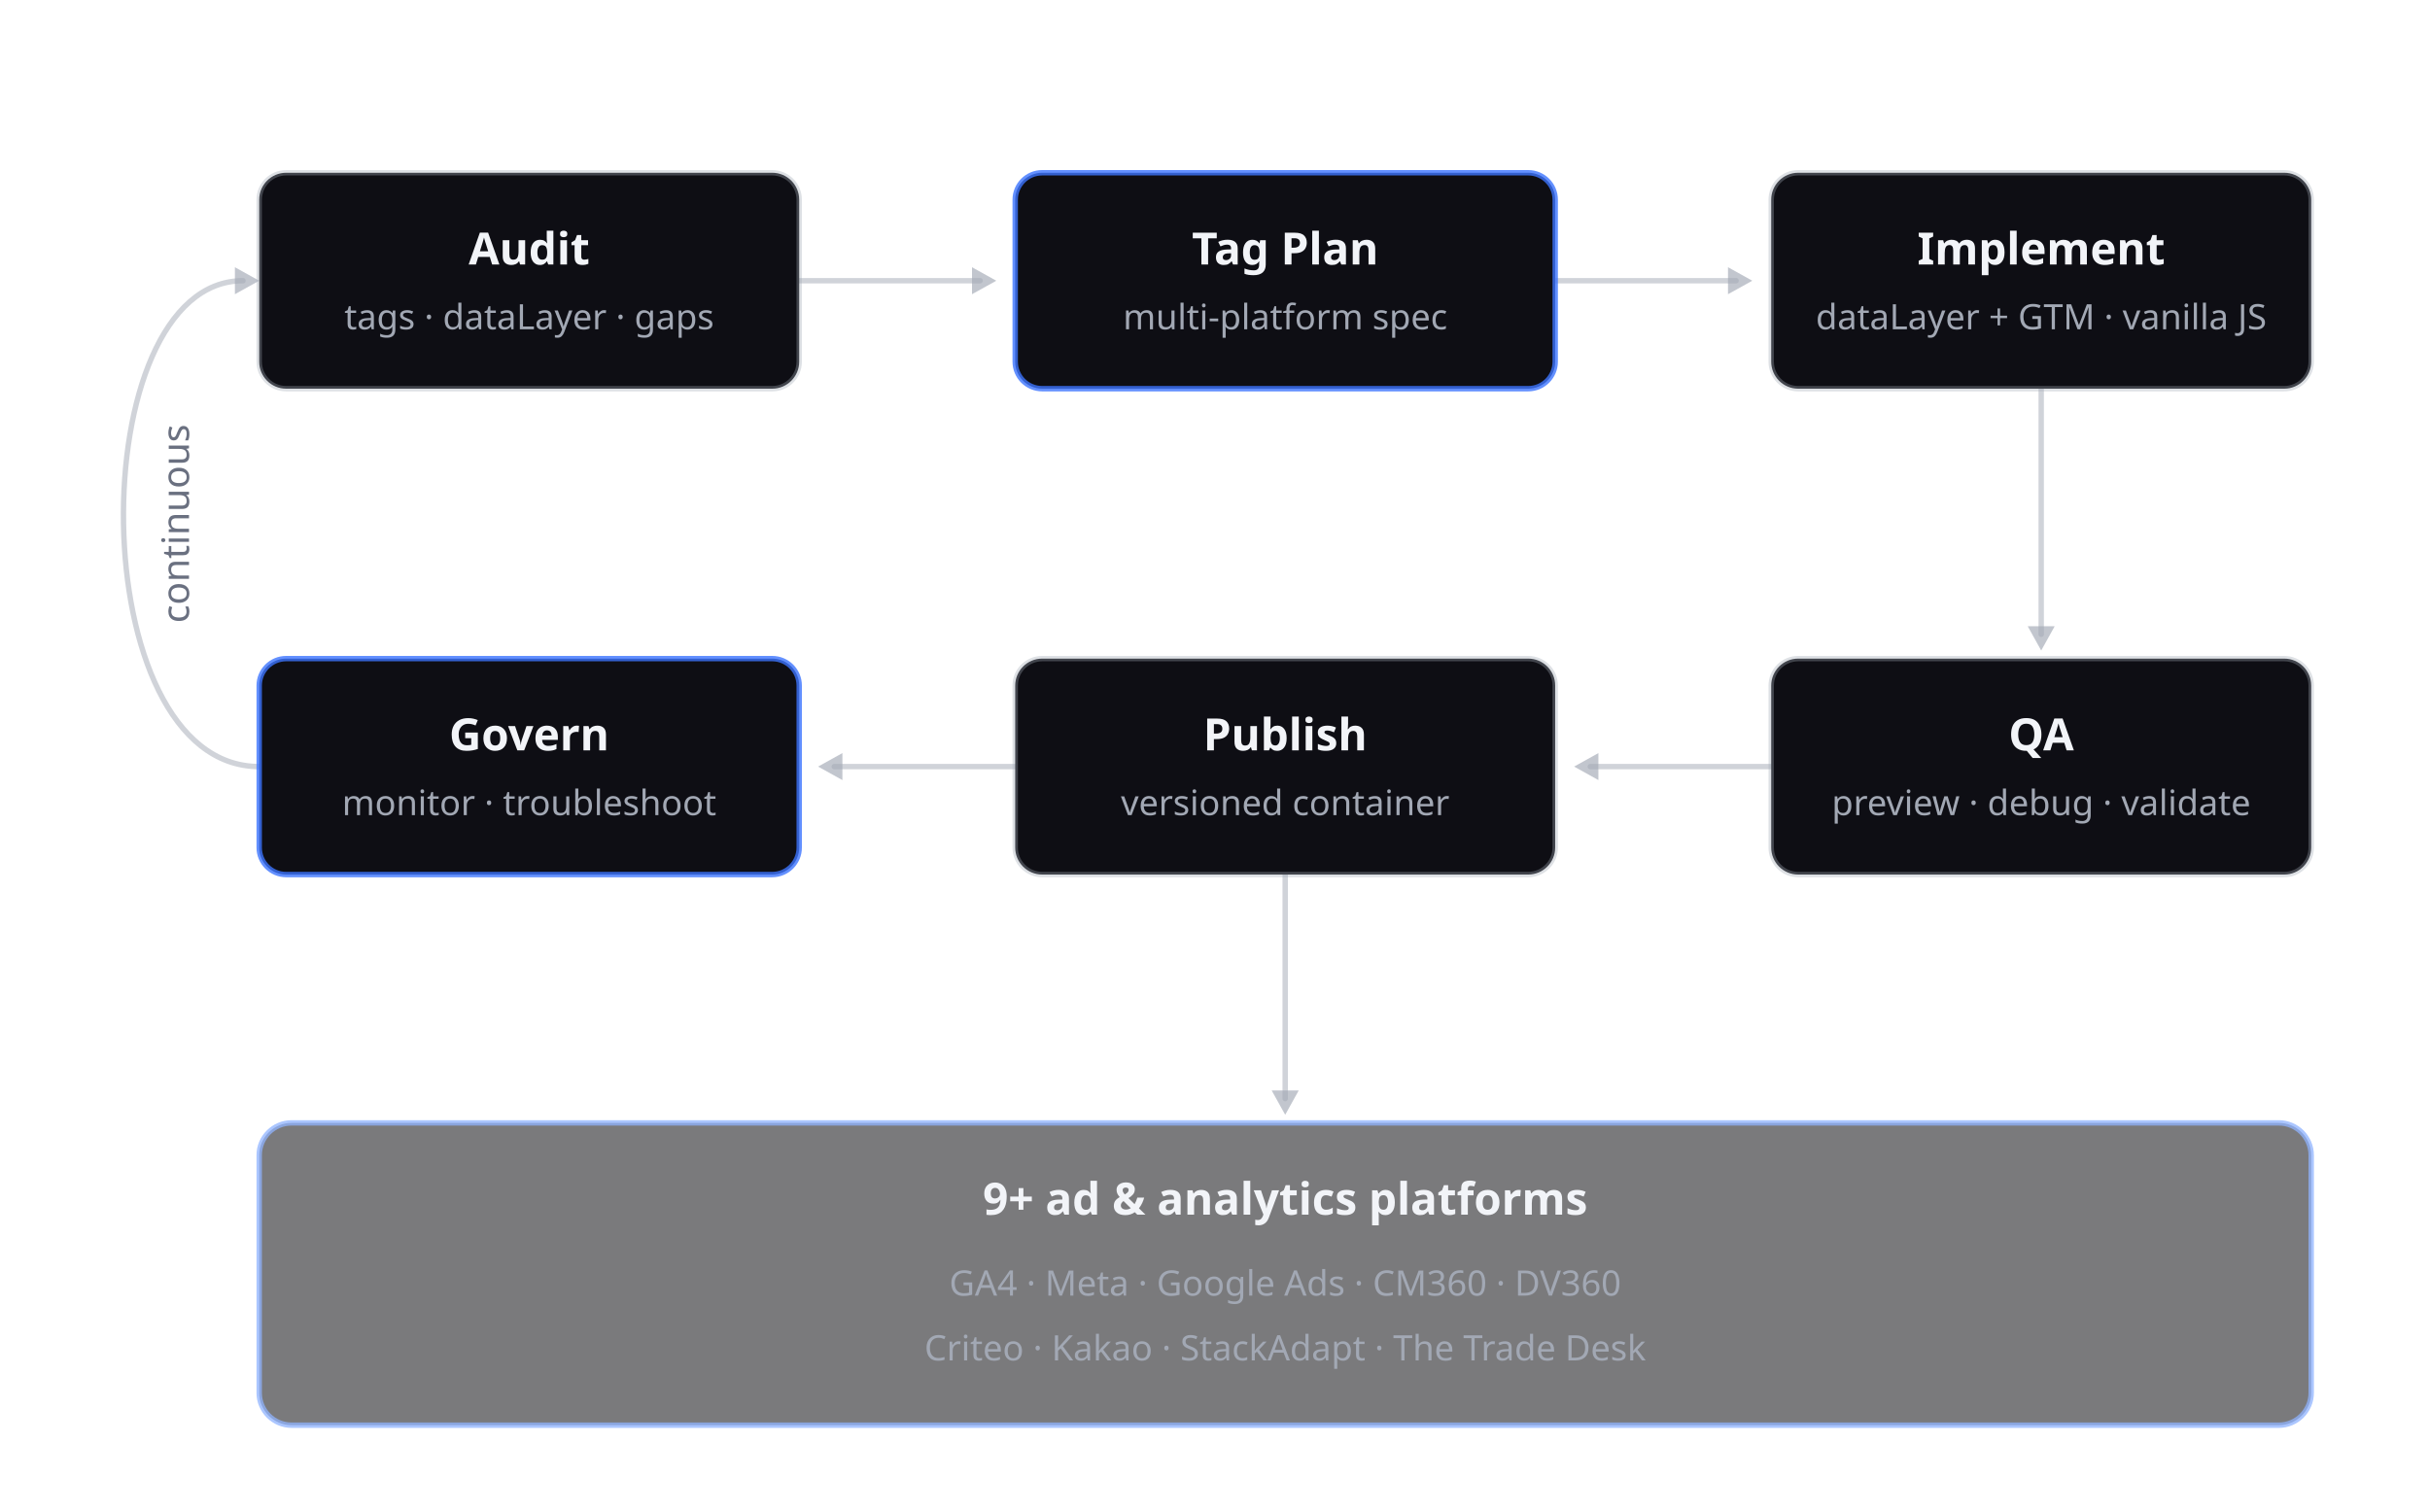
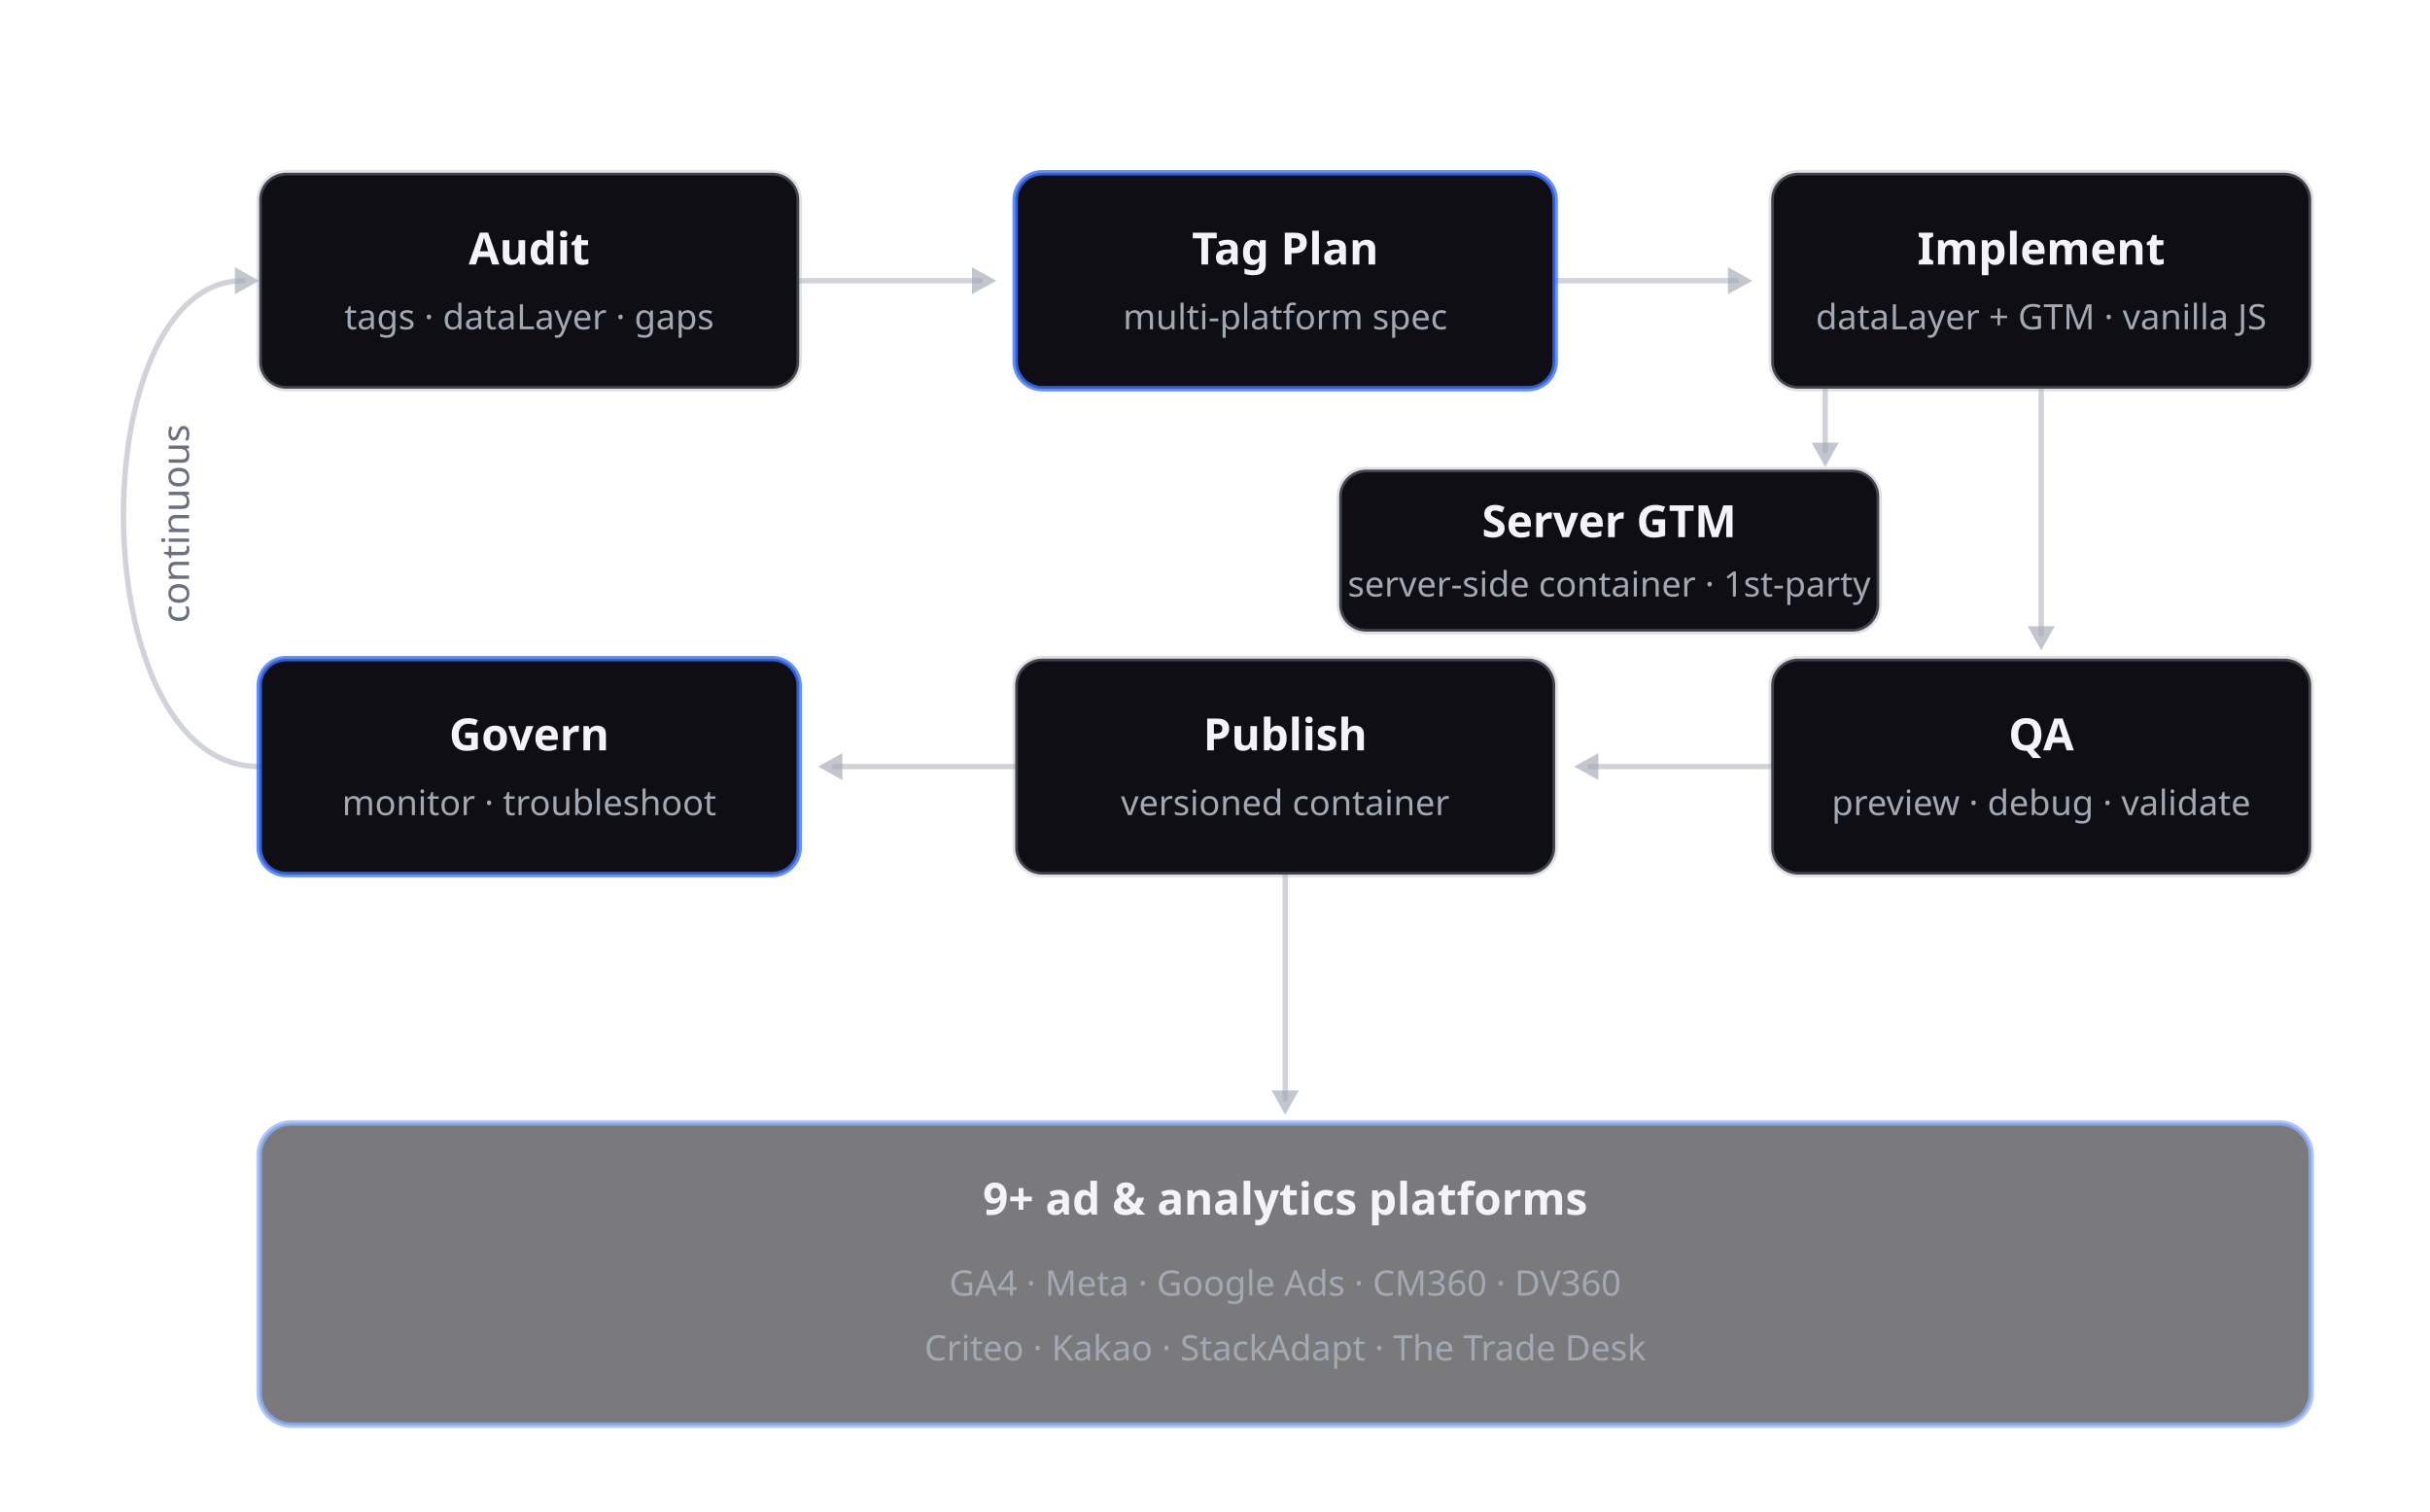
<svg xmlns="http://www.w3.org/2000/svg" viewBox="0 0 900 560" width="900" height="560" role="img" aria-labelledby="tag-title" data-diagram="tagging" font-family="Geist, ui-sans-serif, system-ui, sans-serif">
  <g class="dg-edges">
    <path class="dg-edge" id="tag-e1" data-from="audit" data-to="plan" data-step="1" d="M296,104 L363,104" pathLength="1" fill="none" stroke="rgba(162,168,180,0.5)" stroke-width="2" stroke-linecap="round" />
    <path class="dg-arrow" data-step="1" d="M364,95 L374,95 L369,104 Z" transform="rotate(-90, 369, 104)" fill="rgba(162,168,180,0.65)" />
    <path class="dg-edge" id="tag-e2" data-from="plan" data-to="impl" data-step="3" d="M576,104 L643,104" pathLength="1" fill="none" stroke="rgba(162,168,180,0.5)" stroke-width="2" stroke-linecap="round" />
    <path class="dg-arrow" data-step="3" d="M644,95 L654,95 L649,104 Z" transform="rotate(-90, 649, 104)" fill="rgba(162,168,180,0.65)" />
-     <path class="dg-edge" id="tag-e3" data-from="impl" data-to="qa" data-step="5" d="M756,144 L756,235" pathLength="1" fill="none" stroke="rgba(162,168,180,0.5)" stroke-width="2" stroke-linecap="round" />
-     <path class="dg-arrow" data-step="5" d="M751,232 L761,232 L756,241 Z" fill="rgba(162,168,180,0.65)" />
-     <path class="dg-edge" id="tag-e4" data-from="qa" data-to="publish" data-step="7" d="M656,284 L589,284" pathLength="1" fill="none" stroke="rgba(162,168,180,0.5)" stroke-width="2" stroke-linecap="round" />
-     <path class="dg-arrow" data-step="7" d="M578,275 L588,275 L583,284 Z" transform="rotate(90, 583, 284)" fill="rgba(162,168,180,0.65)" />
-     <path class="dg-edge" id="tag-e6" data-from="publish" data-to="platforms" data-step="9" d="M476,324 L476,407" pathLength="1" fill="none" stroke="rgba(162,168,180,0.5)" stroke-width="2" stroke-linecap="round" />
-     <path class="dg-arrow" data-step="9" d="M471,404 L481,404 L476,413 Z" fill="rgba(162,168,180,0.65)" />
-     <path class="dg-edge" id="tag-e5" data-from="publish" data-to="govern" data-step="11" d="M376,284 L309,284" pathLength="1" fill="none" stroke="rgba(162,168,180,0.5)" stroke-width="2" stroke-linecap="round" />
-     <path class="dg-arrow" data-step="11" d="M298,275 L308,275 L303,284 Z" transform="rotate(90, 303, 284)" fill="rgba(162,168,180,0.65)" />
-     <path class="dg-edge" id="tag-e7" data-from="govern" data-to="audit" data-step="13" d="M96,284 C30,284 30,104 90,104" pathLength="1" fill="none" stroke="rgba(162,168,180,0.5)" stroke-width="2" stroke-linecap="round" />
-     <path class="dg-arrow" data-step="13" d="M91,95 L101,95 L96,104 Z" transform="rotate(-90, 96, 104)" fill="rgba(162,168,180,0.65)" />
-     <text class="dg-label" data-step="13" transform="rotate(-90, 70, 194)" x="70" y="194" text-anchor="middle" font-size="14" fill="#6a7080">continuous</text>
+     <path class="dg-edge" id="tag-e8" data-from="impl" data-to="sgtm" data-step="5" d="M676,144 L676,167" pathLength="1" fill="none" stroke="rgba(162,168,180,0.5)" stroke-width="2" stroke-linecap="round" />
+     <path class="dg-arrow" data-step="5" d="M671,164 L681,164 L676,173 Z" fill="rgba(162,168,180,0.65)" />
+     <path class="dg-edge" id="tag-e3" data-from="impl" data-to="qa" data-step="7" d="M756,144 L756,235" pathLength="1" fill="none" stroke="rgba(162,168,180,0.5)" stroke-width="2" stroke-linecap="round" />
+     <path class="dg-arrow" data-step="7" d="M751,232 L761,232 L756,241 Z" fill="rgba(162,168,180,0.65)" />
+     <path class="dg-edge" id="tag-e4" data-from="qa" data-to="publish" data-step="9" d="M656,284 L589,284" pathLength="1" fill="none" stroke="rgba(162,168,180,0.5)" stroke-width="2" stroke-linecap="round" />
+     <path class="dg-arrow" data-step="9" d="M578,275 L588,275 L583,284 Z" transform="rotate(90, 583, 284)" fill="rgba(162,168,180,0.65)" />
+     <path class="dg-edge" id="tag-e6" data-from="publish" data-to="platforms" data-step="11" d="M476,324 L476,407" pathLength="1" fill="none" stroke="rgba(162,168,180,0.5)" stroke-width="2" stroke-linecap="round" />
+     <path class="dg-arrow" data-step="11" d="M471,404 L481,404 L476,413 Z" fill="rgba(162,168,180,0.65)" />
+     <path class="dg-edge" id="tag-e5" data-from="publish" data-to="govern" data-step="13" d="M376,284 L309,284" pathLength="1" fill="none" stroke="rgba(162,168,180,0.5)" stroke-width="2" stroke-linecap="round" />
+     <path class="dg-arrow" data-step="13" d="M298,275 L308,275 L303,284 Z" transform="rotate(90, 303, 284)" fill="rgba(162,168,180,0.65)" />
+     <path class="dg-edge" id="tag-e7" data-from="govern" data-to="audit" data-step="15" d="M96,284 C30,284 30,104 90,104" pathLength="1" fill="none" stroke="rgba(162,168,180,0.5)" stroke-width="2" stroke-linecap="round" />
+     <path class="dg-arrow" data-step="15" d="M91,95 L101,95 L96,104 Z" transform="rotate(-90, 96, 104)" fill="rgba(162,168,180,0.65)" />
+     <text class="dg-label" data-step="15" transform="rotate(-90, 70, 194)" x="70" y="194" text-anchor="middle" font-size="14" fill="#6a7080">continuous</text>
  </g>
  <g class="dg-nodes">
    <g class="dg-node" id="tag-n-audit" data-node="audit" data-step="0">
      <rect x="96" y="64" width="200" height="80" rx="10" fill="#0e0e14" stroke="rgba(162,168,180,0.35)" stroke-width="2" />
      <text x="196" y="98" text-anchor="middle" font-size="16.5" font-weight="600" fill="#f2f4f8">Audit</text>
      <text x="196" y="122" text-anchor="middle" font-size="13" fill="#a2a8b4">tags · dataLayer · gaps</text>
    </g>
    <g class="dg-node" id="tag-n-plan" data-node="plan" data-key="true" data-step="2">
      <rect x="376" y="64" width="200" height="80" rx="10" fill="#0e0e14" stroke="#3d74ff" stroke-opacity="0.8" stroke-width="2" />
      <text x="476" y="98" text-anchor="middle" font-size="16.5" font-weight="600" fill="#f2f4f8">Tag Plan</text>
      <text x="476" y="122" text-anchor="middle" font-size="13" fill="#a2a8b4">multi-platform spec</text>
    </g>
    <g class="dg-node" id="tag-n-impl" data-node="impl" data-step="4">
      <rect x="656" y="64" width="200" height="80" rx="10" fill="#0e0e14" stroke="rgba(162,168,180,0.35)" stroke-width="2" />
      <text x="756" y="98" text-anchor="middle" font-size="16.5" font-weight="600" fill="#f2f4f8">Implement</text>
      <text x="756" y="122" text-anchor="middle" font-size="13" fill="#a2a8b4">dataLayer + GTM · vanilla JS</text>
    </g>
-     <g class="dg-node" id="tag-n-qa" data-node="qa" data-step="6">
+     <g class="dg-node" id="tag-n-sgtm" data-node="sgtm" data-step="6">
+       <rect x="496" y="174" width="200" height="60" rx="10" fill="#0e0e14" stroke="rgba(162,168,180,0.35)" stroke-width="2" />
+       <text x="596" y="199" text-anchor="middle" font-size="16.5" font-weight="600" fill="#f2f4f8">Server GTM</text>
+       <text x="596" y="221" text-anchor="middle" font-size="13" fill="#a2a8b4">server-side container · 1st-party</text>
+     </g>
+     <g class="dg-node" id="tag-n-qa" data-node="qa" data-step="8">
      <rect x="656" y="244" width="200" height="80" rx="10" fill="#0e0e14" stroke="rgba(162,168,180,0.35)" stroke-width="2" />
      <text x="756" y="278" text-anchor="middle" font-size="16.5" font-weight="600" fill="#f2f4f8">QA</text>
      <text x="756" y="302" text-anchor="middle" font-size="13" fill="#a2a8b4">preview · debug · validate</text>
    </g>
-     <g class="dg-node" id="tag-n-publish" data-node="publish" data-step="8">
+     <g class="dg-node" id="tag-n-publish" data-node="publish" data-step="10">
      <rect x="376" y="244" width="200" height="80" rx="10" fill="#0e0e14" stroke="rgba(162,168,180,0.35)" stroke-width="2" />
      <text x="476" y="278" text-anchor="middle" font-size="16.5" font-weight="600" fill="#f2f4f8">Publish</text>
      <text x="476" y="302" text-anchor="middle" font-size="13" fill="#a2a8b4">versioned container</text>
    </g>
-     <g class="dg-node" id="tag-n-govern" data-node="govern" data-key="true" data-step="12">
+     <g class="dg-node" id="tag-n-govern" data-node="govern" data-key="true" data-step="14">
      <rect x="96" y="244" width="200" height="80" rx="10" fill="#0e0e14" stroke="#3d74ff" stroke-opacity="0.8" stroke-width="2" />
      <text x="196" y="278" text-anchor="middle" font-size="16.5" font-weight="600" fill="#f2f4f8">Govern</text>
      <text x="196" y="302" text-anchor="middle" font-size="13" fill="#a2a8b4">monitor · troubleshoot</text>
    </g>
-     <g class="dg-node dg-container" id="tag-n-rail" data-node="platforms" data-step="10">
+     <g class="dg-node dg-container" id="tag-n-rail" data-node="platforms" data-step="12">
      <rect x="96" y="416" width="760" height="112" rx="12" fill="rgba(13,13,18,0.55)" stroke="#8fb3ff" stroke-opacity="0.75" stroke-width="2" />
      <text x="476" y="450" text-anchor="middle" font-size="16.5" font-weight="600" fill="#f2f4f8">9+ ad &amp; analytics platforms</text>
      <text x="476" y="480" text-anchor="middle" font-size="13" fill="#a2a8b4">GA4 · Meta · Google Ads · CM360 · DV360</text>
      <text x="476" y="504" text-anchor="middle" font-size="13" fill="#a2a8b4">Criteo · Kakao · StackAdapt · The Trade Desk</text>
    </g>
  </g>
</svg>
